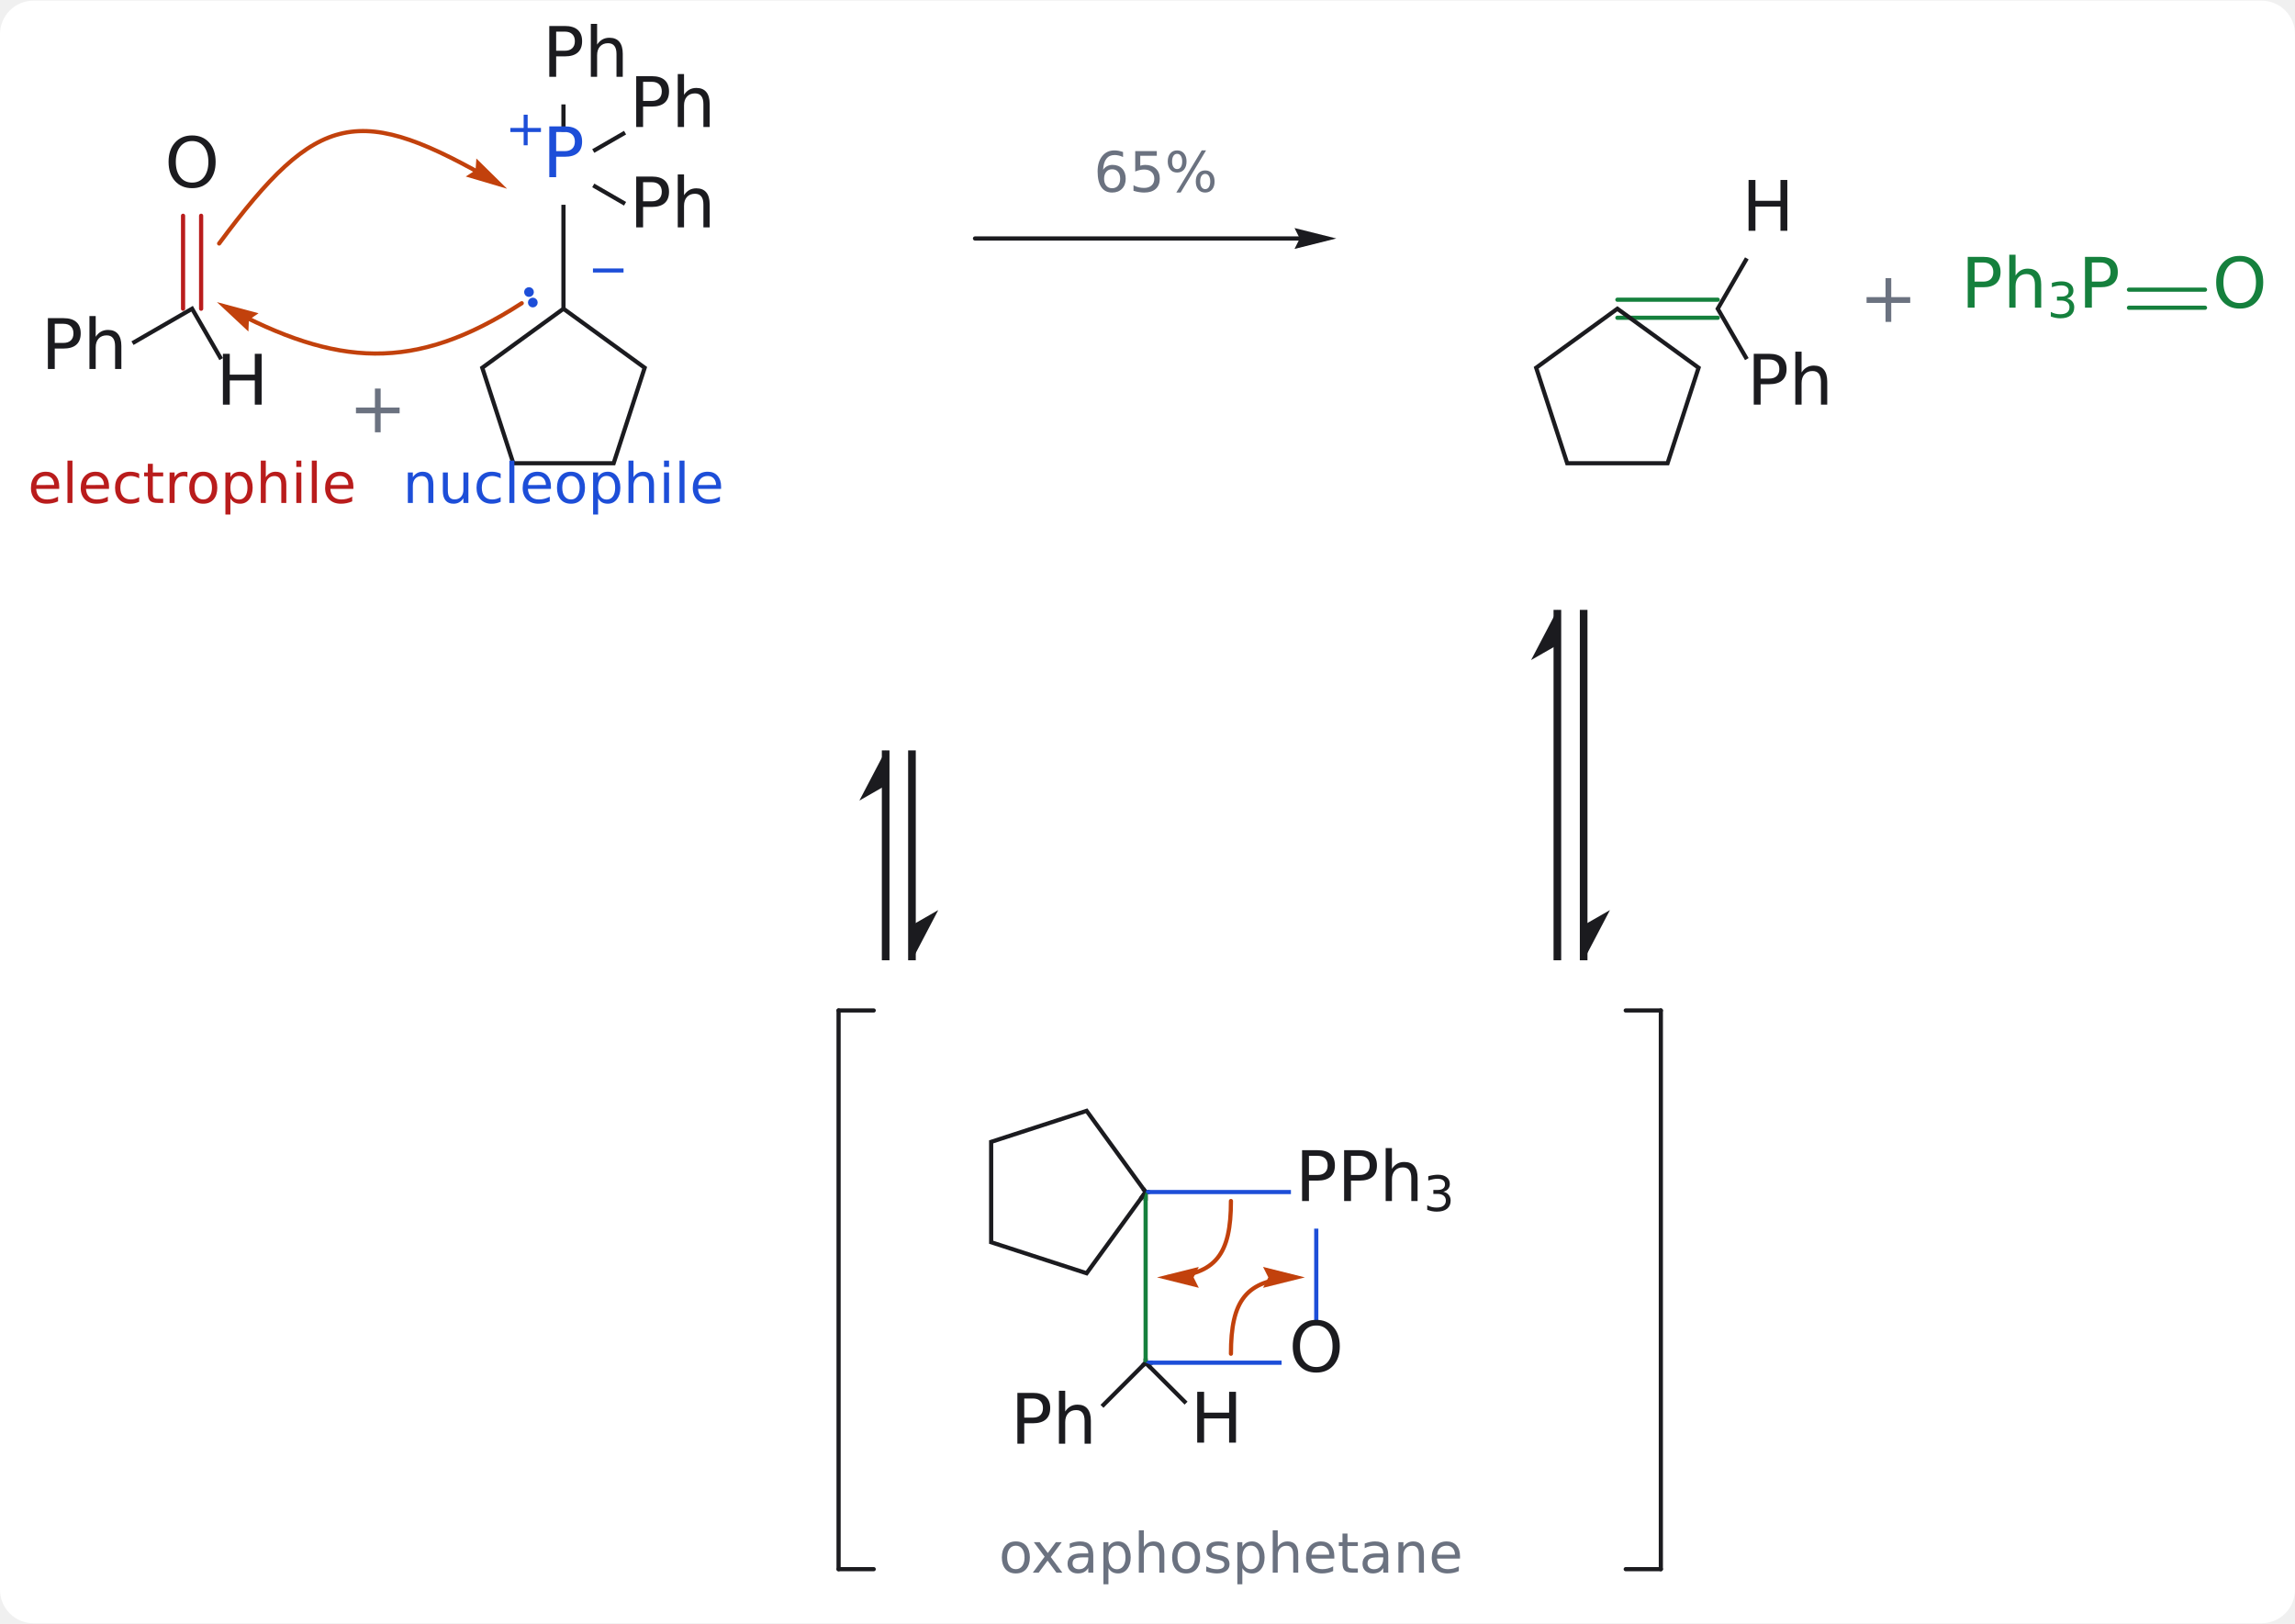
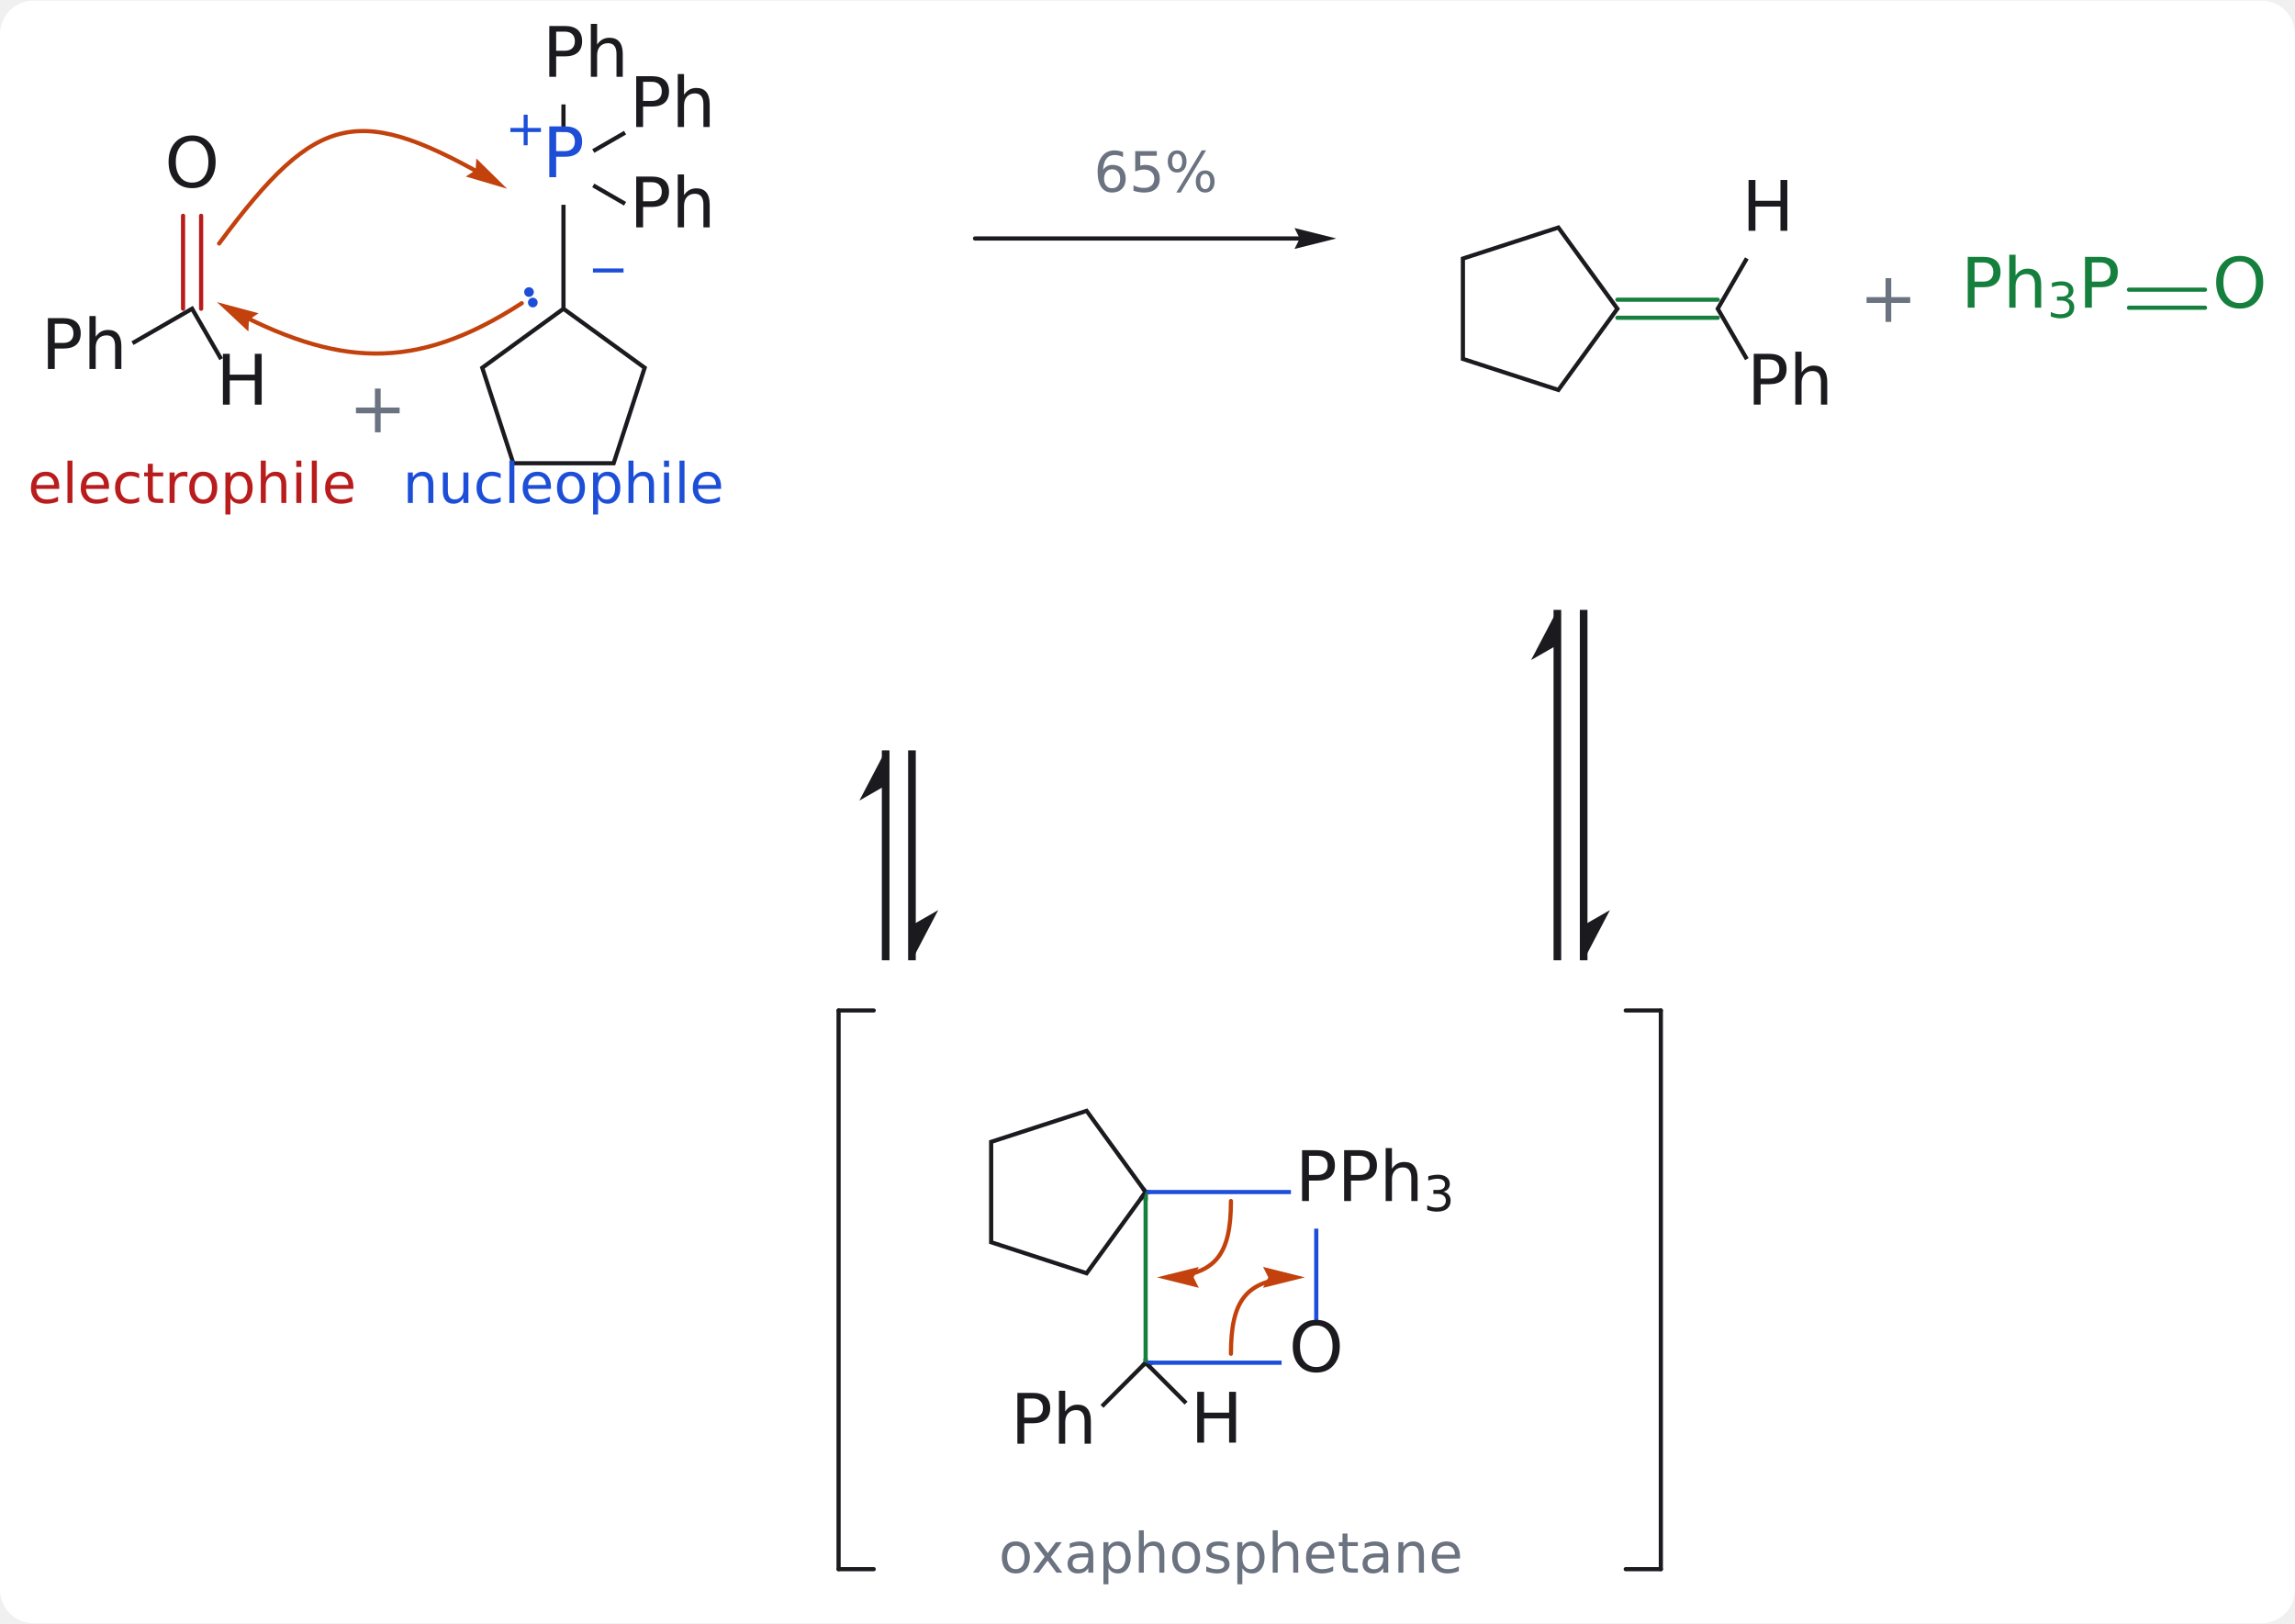
<svg xmlns="http://www.w3.org/2000/svg" viewBox="-80.379 -128.909 960.324 678.936" width="595" height="421">
  <style>.c-ink.fill{fill:#1b1b1f}.c-ink.stroke{stroke:#1b1b1f}.c-arrow.fill{fill:#c2410c}.c-arrow.stroke{stroke:#c2410c}.c-nu.fill{fill:#1d4ed8}.c-nu.stroke{stroke:#1d4ed8}.c-el.fill{fill:#b91c1c}.c-el.stroke{stroke:#b91c1c}.c-good.fill{fill:#15803d}.c-good.stroke{stroke:#15803d}.c-muted.fill{fill:#6b7280}.c-muted.stroke{stroke:#6b7280}.card{fill:#ffffff}@media (prefers-color-scheme: dark){.c-ink.fill{fill:#e6e6ea}.c-ink.stroke{stroke:#e6e6ea}.c-arrow.fill{fill:#ff9f5a}.c-arrow.stroke{stroke:#ff9f5a}.c-nu.fill{fill:#8ab4ff}.c-nu.stroke{stroke:#8ab4ff}.c-el.fill{fill:#ff8a8a}.c-el.stroke{stroke:#ff8a8a}.c-good.fill{fill:#6ee7a0}.c-good.stroke{stroke:#6ee7a0}.c-muted.fill{fill:#9ca3af}.c-muted.stroke{stroke:#9ca3af}.card{fill:#1e1e1e}}</style>
  <rect class="card" x="-80.379" y="-128.909" width="960.324" height="678.936" rx="14" />
  <line class="c-ink stroke" x1="270.52" y1="293.62" x2="270.52" y2="527.39" stroke-width="1.75" stroke-linecap="round" />
  <line class="c-ink stroke" x1="270.52" y1="293.62" x2="285.22" y2="293.62" stroke-width="1.75" stroke-linecap="round" />
  <line class="c-ink stroke" x1="270.52" y1="527.39" x2="285.22" y2="527.39" stroke-width="1.75" stroke-linecap="round" />
  <line class="c-ink stroke" x1="614.59" y1="293.62" x2="614.59" y2="527.39" stroke-width="1.75" stroke-linecap="round" />
  <line class="c-ink stroke" x1="614.59" y1="293.62" x2="599.89" y2="293.62" stroke-width="1.75" stroke-linecap="round" />
  <line class="c-ink stroke" x1="614.59" y1="527.39" x2="599.89" y2="527.39" stroke-width="1.75" stroke-linecap="round" />
  <line class="c-ink stroke" x1="301.22" y1="184.80" x2="301.22" y2="272.62" stroke-width="3.2" stroke-linecap="butt" />
  <polygon class="c-ink fill" points="301.22,272.62 312.22,251.62 301.22,257.92" />
  <line class="c-ink stroke" x1="290.22" y1="272.62" x2="290.22" y2="184.80" stroke-width="3.2" stroke-linecap="butt" />
  <polygon class="c-ink fill" points="290.22,184.80 279.22,205.80 290.22,199.50" />
  <line class="c-ink stroke" x1="571.29" y1="272.62" x2="571.29" y2="126.00" stroke-width="3.2" stroke-linecap="butt" />
  <polygon class="c-ink fill" points="571.29,126.00 560.29,147.00 571.29,140.70" />
  <line class="c-ink stroke" x1="582.29" y1="126.00" x2="582.29" y2="272.62" stroke-width="3.2" stroke-linecap="butt" />
  <polygon class="c-ink fill" points="582.29,272.62 593.29,251.62 582.29,257.92" />
  <path class="c-el stroke" d="M-3.78 0 L-3.78 -38.903 " fill="none" stroke-width="1.75" stroke-linecap="round" stroke-linejoin="round" />
  <path class="c-el stroke" d="M3.78 0 L3.78 -38.903 " fill="none" stroke-width="1.75" stroke-linecap="round" stroke-linejoin="round" />
  <path class="c-good stroke" d="M596.4 -3.78 L638.4 -3.78 " fill="none" stroke-width="1.75" stroke-linecap="round" stroke-linejoin="round" />
  <path class="c-good stroke" d="M596.4 3.78 L638.4 3.78 " fill="none" stroke-width="1.75" stroke-linecap="round" stroke-linejoin="round" />
  <path class="c-good stroke" d="M810.464 -7.98 L842.292 -7.98 " fill="none" stroke-width="1.75" stroke-linecap="round" stroke-linejoin="round" />
  <path class="c-good stroke" d="M810.464 -0.42 L842.292 -0.42 " fill="none" stroke-width="1.75" stroke-linecap="round" stroke-linejoin="round" />
  <path class="c-ink fill stroke" d="M401.112 441.875 L401.987 441.875 L401.987 440.125 L399.875 440.125 L399 441 Z M399.875 440.125 L399.875 439.25 L398.125 439.25 L398.125 440.638 L399 441 Z M399 442.237 L400.494 443.731 L401.731 442.494 L401.112 441.875 L399 441 Z M398.125 440.638 L397.144 441.619 L398.381 442.856 L399 442.237 L399 441 Z " stroke-width="0" stroke-linecap="round" stroke-linejoin="round" />
  <path class="c-ink fill stroke" d="M399.875 370.475 L400.75 370.475 L400.75 368.725 L399.446 368.725 L399 369.6 Z M398.125 372.292 L398.125 373.167 L399.875 373.167 L399.875 370.475 L399 369.6 Z M399.446 368.725 L398.679 367.67 L397.263 368.699 L397.918 369.6 L399 369.6 Z M397.918 369.6 L396.195 371.971 L397.611 373 L398.125 372.292 L399 369.6 Z " stroke-width="0" stroke-linecap="round" stroke-linejoin="round" />
-   <path class="c-ink fill stroke" d="M-0.32 1.195 L11.41 21.512 L12.925 20.637 L0.32 -1.195 Z M0.32 -1.195 L-25.378 13.642 L-24.503 15.158 L-0.32 1.195 Z M156.275 -0.446 L156.275 -43.502 L154.525 -43.502 L154.525 -0.446 L155.4 0 Z M154.525 -0.446 L120.393 24.362 L122.451 25.03 L155.4 1.082 L155.4 0 Z M120.393 24.362 L133.764 65.513 L135.036 63.763 L122.451 25.03 Z M133.764 65.513 L177.036 65.513 L175.764 63.763 L135.036 63.763 Z M177.036 65.513 L190.407 24.362 L188.349 25.03 L175.764 63.763 Z M190.407 24.362 L156.275 -0.446 L155.4 0 L155.4 1.082 L188.349 25.03 Z M156.275 -74.098 L156.275 -85.502 L154.525 -85.502 L154.525 -74.098 Z M168.301 -65.238 L181.611 -72.923 L180.736 -74.439 L167.426 -66.754 Z M167.426 -50.846 L180.736 -43.161 L181.611 -44.677 L168.301 -52.362 Z M639.41 0 L651.325 -20.637 L649.81 -21.512 L637.39 -0 Z M637.39 0 L649.81 21.512 L651.325 20.637 L639.41 -0 Z M596.4 -1.082 L561.393 24.362 L563.451 25.03 L596.4 1.082 Z M561.393 24.362 L574.764 65.513 L576.036 63.763 L563.451 25.03 Z M574.764 65.513 L618.036 65.513 L616.764 63.763 L576.036 63.763 Z M618.036 65.513 L631.407 24.362 L629.349 25.03 L616.764 63.763 Z M631.407 24.362 L596.4 -1.082 L596.4 1.082 L629.349 25.03 Z M399 442.237 L415.305 458.543 L416.543 457.305 L401.112 441.875 L399 441 Z M398.125 440.638 L380.119 458.644 L381.356 459.881 L399 442.237 L399 441 Z M399.446 368.725 L374.638 334.593 L373.97 336.651 L397.918 369.6 L399 369.6 Z M374.638 334.593 L333.487 347.964 L335.237 349.236 L373.97 336.651 Z M333.487 347.964 L333.487 391.236 L335.237 389.964 L335.237 349.236 Z M333.487 391.236 L374.638 404.607 L373.97 402.549 L335.237 389.964 Z M374.638 404.607 L398.125 372.292 L399 369.6 L397.918 369.6 L373.97 402.549 Z " stroke-width="0" stroke-linecap="round" stroke-linejoin="round" />
+   <path class="c-ink fill stroke" d="M-0.32 1.195 L11.41 21.512 L12.925 20.637 L0.32 -1.195 Z M0.32 -1.195 L-25.378 13.642 L-24.503 15.158 L-0.32 1.195 Z M156.275 -0.446 L156.275 -43.502 L154.525 -43.502 L154.525 -0.446 L155.4 0 Z M154.525 -0.446 L120.393 24.362 L122.451 25.03 L155.4 1.082 L155.4 0 Z M120.393 24.362 L133.764 65.513 L135.036 63.763 L122.451 25.03 Z M133.764 65.513 L177.036 65.513 L175.764 63.763 L135.036 63.763 Z M177.036 65.513 L190.407 24.362 L188.349 25.03 L175.764 63.763 Z M190.407 24.362 L156.275 -0.446 L155.4 0 L155.4 1.082 L188.349 25.03 Z M156.275 -74.098 L156.275 -85.502 L154.525 -85.502 L154.525 -74.098 Z M168.301 -65.238 L181.611 -72.923 L180.736 -74.439 L167.426 -66.754 Z M167.426 -50.846 L180.736 -43.161 L181.611 -44.677 L168.301 -52.362 Z M639.41 0 L651.325 -20.637 L649.81 -21.512 L637.39 -0 Z M637.39 0 L649.81 21.512 L651.325 20.637 L639.41 -0 Z M595.318 0 L571.37 32.949 L572.038 35.007 L597.482 0 Z M571.37 32.949 L532.637 20.364 L530.887 21.636 L572.038 35.007 Z M532.637 20.364 L532.637 -20.364 L530.887 -21.636 L530.887 21.636 Z M532.637 -20.364 L571.37 -32.949 L572.038 -35.007 L530.887 -21.636 Z M571.37 -32.949 L595.318 0 L597.482 0 L572.038 -35.007 Z M399 442.237 L415.305 458.543 L416.543 457.305 L401.112 441.875 L399 441 Z M398.125 440.638 L380.119 458.644 L381.356 459.881 L399 442.237 L399 441 Z M399.446 368.725 L374.638 334.593 L373.97 336.651 L397.918 369.6 L399 369.6 Z M374.638 334.593 L333.487 347.964 L335.237 349.236 L373.97 336.651 Z M333.487 347.964 L333.487 391.236 L335.237 389.964 L335.237 349.236 Z M333.487 391.236 L374.638 404.607 L373.97 402.549 L335.237 389.964 Z M374.638 404.607 L398.125 372.292 L399 369.6 L397.918 369.6 L373.97 402.549 Z " stroke-width="0" stroke-linecap="round" stroke-linejoin="round" />
  <path class="c-nu fill stroke" d="M401.112 441.875 L455.892 441.875 L455.892 440.125 L399.875 440.125 L399 441 Z M471.275 425.303 L471.275 384.898 L469.525 384.898 L469.525 425.303 Z M459.802 368.725 L399.446 368.725 L399 369.6 L399.875 370.475 L459.802 370.475 Z " stroke-width="0" stroke-linecap="round" stroke-linejoin="round" />
  <path class="c-good fill stroke" d="M398.125 372.292 L398.125 440.638 L399 441 L399.875 440.125 L399.875 370.475 L399 369.6 Z " stroke-width="0" stroke-linecap="round" stroke-linejoin="round" />
  <text class="c-ink fill" xml:space="preserve" x="-11.479" y="-71.056" font-family="DejaVu Sans, Noto Sans CJK KR, Noto Sans CJK JP, sans-serif" font-size="29.167" font-weight="normal" font-style="normal" text-decoration="none" dominant-baseline="text-before-edge">O</text>
  <text class="c-ink fill" xml:space="preserve" x="10.034" y="19.93" font-family="DejaVu Sans, Noto Sans CJK KR, Noto Sans CJK JP, sans-serif" font-size="29.167" font-weight="normal" font-style="normal" text-decoration="none" dominant-baseline="text-before-edge">H</text>
  <text class="c-ink fill" xml:space="preserve" x="-63.203" y="5.007" font-family="DejaVu Sans, Noto Sans CJK KR, Noto Sans CJK JP, sans-serif" font-size="29.167" font-weight="normal" font-style="normal" text-decoration="none" dominant-baseline="text-before-edge">Ph</text>
  <text class="c-nu fill" xml:space="preserve" x="165.583" y="-23.748" font-family="DejaVu Sans, Noto Sans CJK KR, Noto Sans CJK JP, sans-serif" font-size="20.417" font-weight="normal" font-style="normal" text-decoration="none" dominant-baseline="text-before-edge">−</text>
  <path class="c-nu fill stroke" d="M141.375 -5.885 C140.77 -5.664 140.1 -5.976 139.88 -6.582 C139.66 -7.187 139.972 -7.857 140.577 -8.077 C141.183 -8.298 141.852 -7.985 142.073 -7.38 C142.293 -6.774 141.981 -6.105 141.375 -5.885 Z " stroke-width="1.75" stroke-linecap="round" stroke-linejoin="round" />
  <path class="c-nu fill stroke" d="M142.972 -1.499 C142.366 -1.279 141.697 -1.591 141.476 -2.197 C141.256 -2.802 141.568 -3.472 142.173 -3.692 C142.779 -3.912 143.448 -3.6 143.669 -2.995 C143.889 -2.389 143.577 -1.72 142.972 -1.499 Z " stroke-width="1.75" stroke-linecap="round" stroke-linejoin="round" />
  <text class="c-nu fill" xml:space="preserve" x="146.606" y="-75.242" font-family="DejaVu Sans, Noto Sans CJK KR, Noto Sans CJK JP, sans-serif" font-size="29.167" font-weight="normal" font-style="normal" text-decoration="none" dominant-baseline="text-before-edge">P</text>
  <text class="c-nu fill" xml:space="preserve" x="131.025" y="-82.534" font-family="DejaVu Sans, Noto Sans CJK KR, Noto Sans CJK JP, sans-serif" font-size="20.417" font-weight="normal" font-style="normal" text-decoration="none" dominant-baseline="text-before-edge">+</text>
  <text class="c-ink fill" xml:space="preserve" x="146.606" y="-117.242" font-family="DejaVu Sans, Noto Sans CJK KR, Noto Sans CJK JP, sans-serif" font-size="29.167" font-weight="normal" font-style="normal" text-decoration="none" dominant-baseline="text-before-edge">Ph</text>
  <text class="c-ink fill" xml:space="preserve" x="182.978" y="-96.242" font-family="DejaVu Sans, Noto Sans CJK KR, Noto Sans CJK JP, sans-serif" font-size="29.167" font-weight="normal" font-style="normal" text-decoration="none" dominant-baseline="text-before-edge">Ph</text>
  <text class="c-ink fill" xml:space="preserve" x="182.978" y="-54.242" font-family="DejaVu Sans, Noto Sans CJK KR, Noto Sans CJK JP, sans-serif" font-size="29.167" font-weight="normal" font-style="normal" text-decoration="none" dominant-baseline="text-before-edge">Ph</text>
  <text class="c-ink fill" xml:space="preserve" x="648.434" y="-52.814" font-family="DejaVu Sans, Noto Sans CJK KR, Noto Sans CJK JP, sans-serif" font-size="29.167" font-weight="normal" font-style="normal" text-decoration="none" dominant-baseline="text-before-edge">H</text>
  <text class="c-ink fill" xml:space="preserve" x="650.606" y="19.93" font-family="DejaVu Sans, Noto Sans CJK KR, Noto Sans CJK JP, sans-serif" font-size="29.167" font-weight="normal" font-style="normal" text-decoration="none" dominant-baseline="text-before-edge">Ph</text>
  <text class="c-good fill" xml:space="preserve" x="740.142" y="-20.642" font-family="DejaVu Sans, Noto Sans CJK KR, Noto Sans CJK JP, sans-serif" font-size="29.167" font-weight="normal" font-style="normal" text-decoration="none" dominant-baseline="text-before-edge">Ph</text>
  <text class="c-good fill" xml:space="preserve" x="776.216" y="-10.434" font-family="DejaVu Sans, Noto Sans CJK KR, Noto Sans CJK JP, sans-serif" font-size="20.417" font-weight="normal" font-style="normal" text-decoration="none" dominant-baseline="text-before-edge">3</text>
  <text class="c-good fill" xml:space="preserve" x="789.206" y="-20.642" font-family="DejaVu Sans, Noto Sans CJK KR, Noto Sans CJK JP, sans-serif" font-size="29.167" font-weight="normal" font-style="normal" text-decoration="none" dominant-baseline="text-before-edge">P</text>
  <text class="c-good fill" xml:space="preserve" x="845.321" y="-20.656" font-family="DejaVu Sans, Noto Sans CJK KR, Noto Sans CJK JP, sans-serif" font-size="29.167" font-weight="normal" font-style="normal" text-decoration="none" dominant-baseline="text-before-edge">O</text>
  <text class="c-ink fill" xml:space="preserve" x="458.921" y="424.544" font-family="DejaVu Sans, Noto Sans CJK KR, Noto Sans CJK JP, sans-serif" font-size="29.167" font-weight="normal" font-style="normal" text-decoration="none" dominant-baseline="text-before-edge">O</text>
  <text class="c-ink fill" xml:space="preserve" x="461.606" y="353.158" font-family="DejaVu Sans, Noto Sans CJK KR, Noto Sans CJK JP, sans-serif" font-size="29.167" font-weight="normal" font-style="normal" text-decoration="none" dominant-baseline="text-before-edge">P</text>
  <text class="c-ink fill" xml:space="preserve" x="479.194" y="353.158" font-family="DejaVu Sans, Noto Sans CJK KR, Noto Sans CJK JP, sans-serif" font-size="29.167" font-weight="normal" font-style="normal" text-decoration="none" dominant-baseline="text-before-edge">Ph</text>
  <text class="c-ink fill" xml:space="preserve" x="515.268" y="363.366" font-family="DejaVu Sans, Noto Sans CJK KR, Noto Sans CJK JP, sans-serif" font-size="20.417" font-weight="normal" font-style="normal" text-decoration="none" dominant-baseline="text-before-edge">3</text>
  <text class="c-ink fill" xml:space="preserve" x="417.728" y="454.252" font-family="DejaVu Sans, Noto Sans CJK KR, Noto Sans CJK JP, sans-serif" font-size="29.167" font-weight="normal" font-style="normal" text-decoration="none" dominant-baseline="text-before-edge">H</text>
  <text class="c-ink fill" xml:space="preserve" x="342.475" y="454.701" font-family="DejaVu Sans, Noto Sans CJK KR, Noto Sans CJK JP, sans-serif" font-size="29.167" font-weight="normal" font-style="normal" text-decoration="none" dominant-baseline="text-before-edge">Ph</text>
  <path class="c-ink stroke" d="M327.6 -29.4 L474.425 -29.4 " fill="none" stroke-width="1.75" stroke-linecap="round" stroke-linejoin="round" />
  <path class="c-ink fill stroke" d="M478.8 -29.4 L461.3 -33.775 L463.488 -29.4 L461.3 -25.025 Z " stroke-width="0" stroke-linecap="round" stroke-linejoin="round" />
  <path class="c-arrow stroke" d="M137.944 -2.31 C92.883 26.839 60.379 24.149 14.225 -0.683 " fill="none" stroke-width="1.75" stroke-linecap="round" stroke-linejoin="round" />
  <path class="c-arrow fill stroke" d="M10.384 -2.782 L23.562 9.535 L23.773 4.648 L27.808 1.884 Z " stroke-width="0" stroke-linecap="round" stroke-linejoin="round" />
  <path class="c-arrow stroke" d="M11.31 -27.3 C52.776 -83.228 69.837 -86.227 128.026 -52.423 " fill="none" stroke-width="1.75" stroke-linecap="round" stroke-linejoin="round" />
  <path class="c-arrow fill stroke" d="M131.803 -50.211 L118.951 -62.869 L118.613 -57.989 L114.506 -55.332 Z " stroke-width="0" stroke-linecap="round" stroke-linejoin="round" />
  <path class="c-arrow stroke" d="M434.7 373.35 C434.7 395.625 428.437 404.191 408.124 405.198 " fill="none" stroke-width="1.75" stroke-linecap="round" stroke-linejoin="round" />
  <path class="c-arrow fill stroke" d="M403.75 405.3 L421.25 409.675 L419.063 405.3 L421.25 400.925 Z " stroke-width="0" stroke-linecap="round" stroke-linejoin="round" />
  <path class="c-arrow stroke" d="M434.7 437.25 C434.7 414.976 440.963 406.409 461.276 405.402 " fill="none" stroke-width="1.75" stroke-linecap="round" stroke-linejoin="round" />
  <path class="c-arrow fill stroke" d="M465.65 405.3 L448.15 400.925 L450.337 405.3 L448.15 409.675 Z " stroke-width="0" stroke-linecap="round" stroke-linejoin="round" />
  <text class="c-muted fill" xml:space="preserve" x="65.478" y="31.5" font-family="DejaVu Sans, Noto Sans CJK KR, Noto Sans CJK JP, sans-serif" font-size="29.167" font-weight="normal" font-style="normal" text-decoration="none" dominant-baseline="text-before-edge">+</text>
  <text class="c-el fill" xml:space="preserve" x="-68.712" y="65.1" font-family="DejaVu Sans, Noto Sans CJK KR, Noto Sans CJK JP, sans-serif" font-size="23.333" font-weight="normal" font-style="normal" text-decoration="none" dominant-baseline="text-before-edge">electrophile</text>
  <text class="c-nu fill" xml:space="preserve" x="88.158" y="65.1" font-family="DejaVu Sans, Noto Sans CJK KR, Noto Sans CJK JP, sans-serif" font-size="23.333" font-weight="normal" font-style="normal" text-decoration="none" dominant-baseline="text-before-edge">nucleophile</text>
  <text class="c-muted fill" xml:space="preserve" x="377.286" y="-65.1" font-family="DejaVu Sans, Noto Sans CJK KR, Noto Sans CJK JP, sans-serif" font-size="23.333" font-weight="normal" font-style="normal" text-decoration="none" dominant-baseline="text-before-edge">65%</text>
  <text class="c-muted fill" xml:space="preserve" x="697.578" y="-14.7" font-family="DejaVu Sans, Noto Sans CJK KR, Noto Sans CJK JP, sans-serif" font-size="29.167" font-weight="normal" font-style="normal" text-decoration="none" dominant-baseline="text-before-edge">+</text>
  <text class="c-muted fill" xml:space="preserve" x="337.554" y="512.694" font-family="DejaVu Sans, Noto Sans CJK KR, Noto Sans CJK JP, sans-serif" font-size="23.333" font-weight="normal" font-style="normal" text-decoration="none" dominant-baseline="text-before-edge">oxaphosphetane</text>
</svg>
